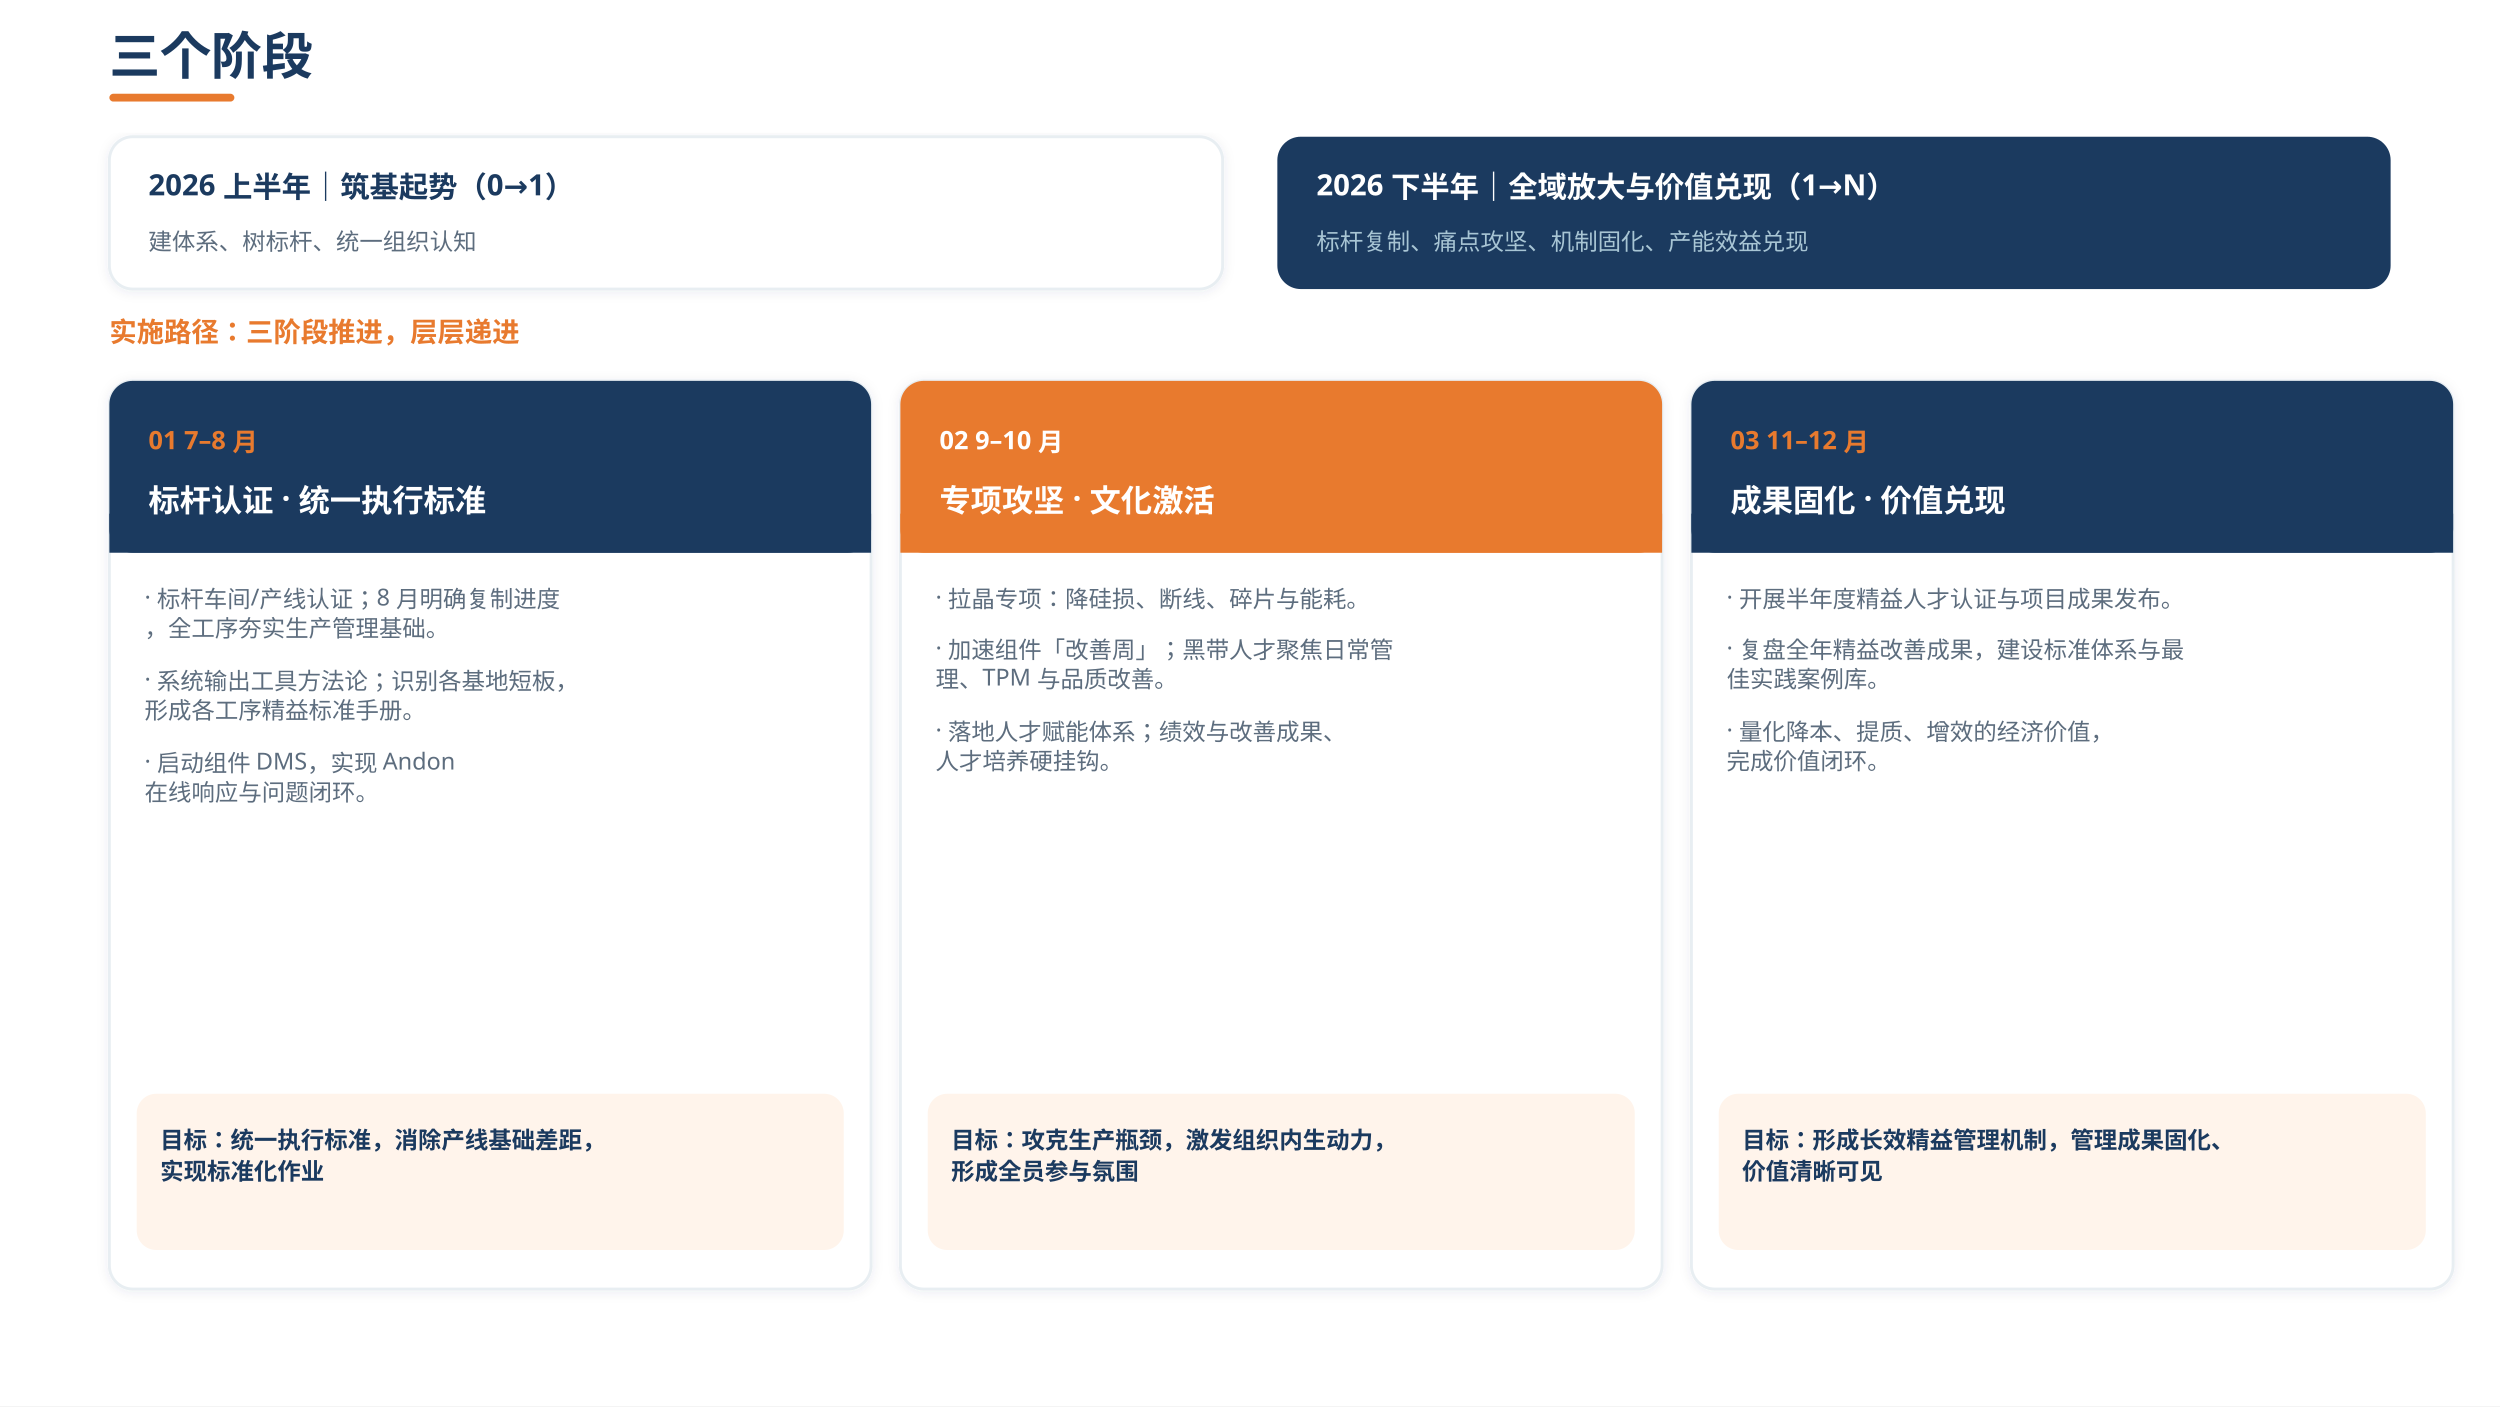
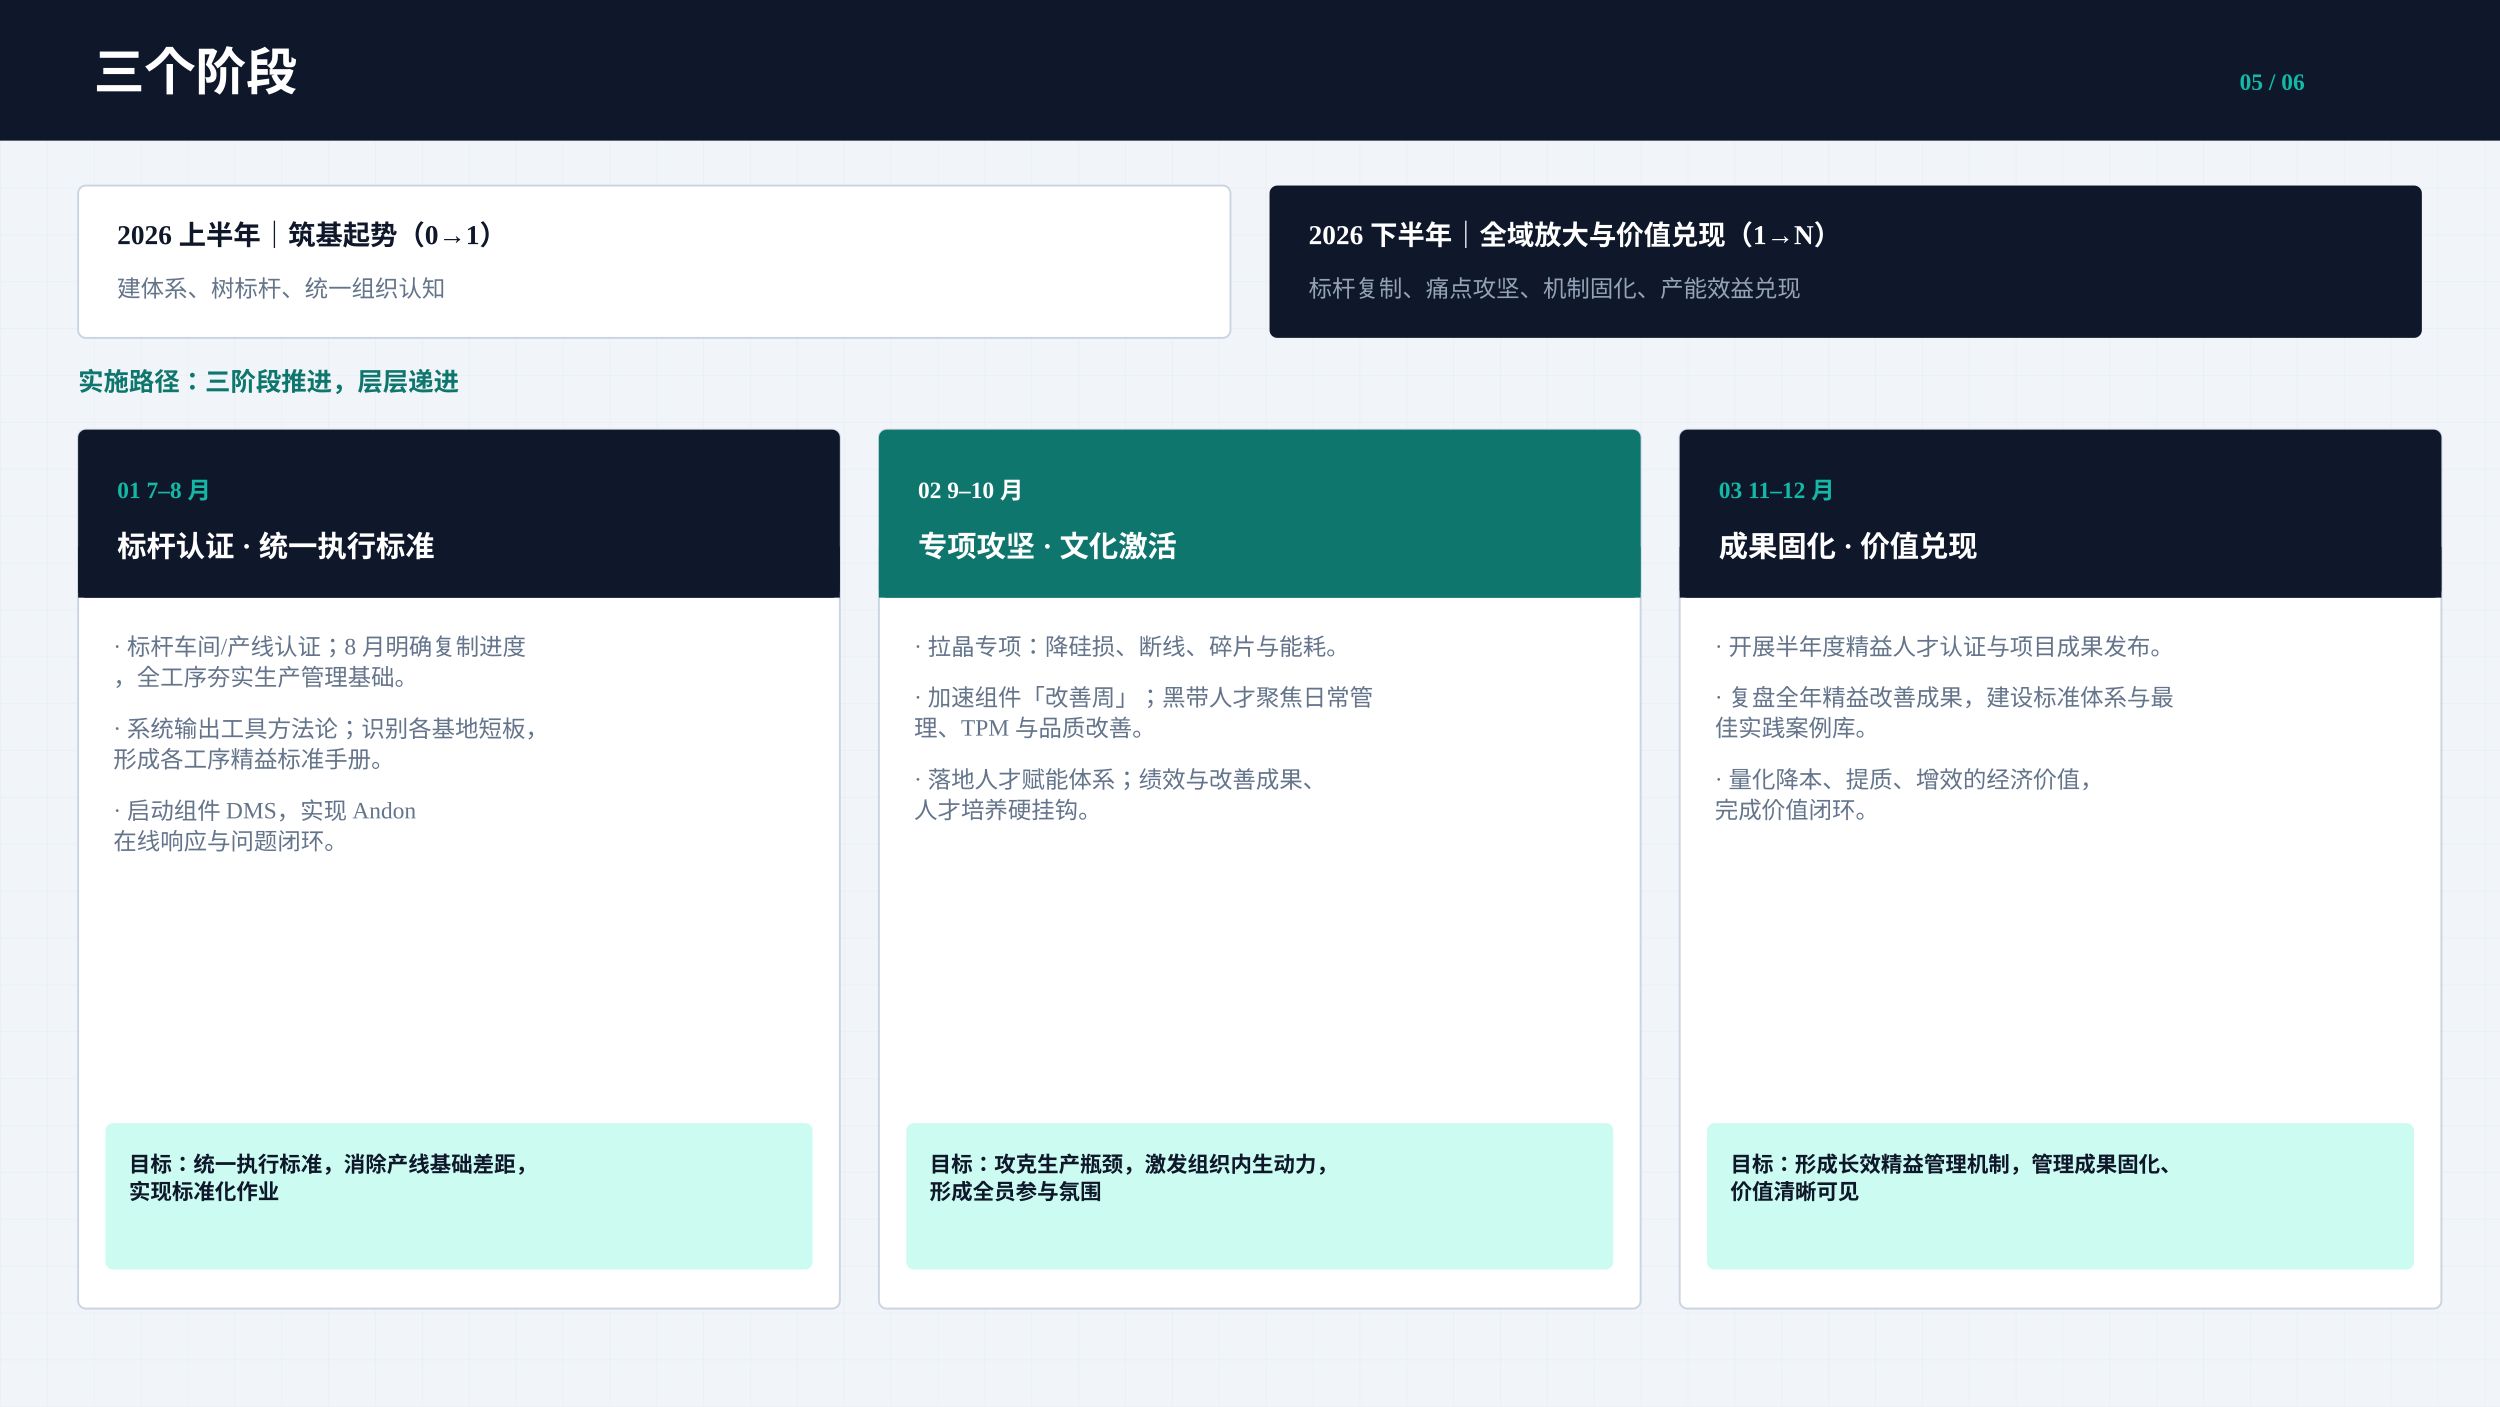
<svg xmlns="http://www.w3.org/2000/svg" width="1280" height="720" viewBox="0 0 1280 720">
  <defs>
-     <linearGradient id="navyGrad" x1="0" y1="0" x2="1" y2="1">
-       <stop offset="0%" stop-color="#0F2740" />
-       <stop offset="100%" stop-color="#1B3A5F" />
+     <pattern id="bp" width="24" height="24" patternUnits="userSpaceOnUse">
+       <path d="M24 0H0V24" fill="none" stroke="#0F766E" stroke-width="0.4" opacity="0.07" />
+     </pattern>
+     <linearGradient id="inkGrad" x1="0" y1="0" x2="1" y2="1">
+       <stop offset="0%" stop-color="#0F172A" />
+       <stop offset="100%" stop-color="#1E293B" />
    </linearGradient>
-     <filter id="sh" x="-4%" y="-4%" width="108%" height="116%">
-       <feDropShadow dx="0" dy="1" stdDeviation="3" flood-color="#1B3A5F" flood-opacity="0.08" />
-     </filter>
  </defs>
-   <rect width="1280" height="720" fill="#FFFFFF" />
-   <text x="56" y="38" fill="#1B3A5F" font-size="26" font-weight="800" font-family="Source Han Sans SC, PingFang SC, Microsoft YaHei, Noto Sans SC, sans-serif" text-anchor="start">三个阶段</text>
-   <rect x="56" y="48" width="64" height="4" rx="2" ry="2" fill="#E87A2E" stroke="none" />
-   <rect x="56" y="70" width="570" height="78" rx="12" ry="12" fill="#FFFFFF" stroke="#E8EEF2" stroke-width="1.5" filter="url(#sh)" />
-   <text x="76" y="100" fill="#1B3A5F" font-size="15" font-weight="700" font-family="Source Han Sans SC, PingFang SC, Microsoft YaHei, Noto Sans SC, sans-serif" text-anchor="start">2026 上半年｜筑基起势（0→1）</text>
-   <text x="76" y="128" fill="#5D6D7E" font-size="12" font-weight="400" font-family="Source Han Sans SC, PingFang SC, Microsoft YaHei, Noto Sans SC, sans-serif" text-anchor="start">建体系、树标杆、统一组织认知</text>
-   <rect x="654" y="70" width="570" height="78" rx="12" ry="12" fill="#1B3A5F" stroke="none" />
-   <text x="674" y="100" fill="#fff" font-size="15" font-weight="700" font-family="Source Han Sans SC, PingFang SC, Microsoft YaHei, Noto Sans SC, sans-serif" text-anchor="start">2026 下半年｜全域放大与价值兑现（1→N）</text>
-   <text x="674" y="128" fill="#A8C5D4" font-size="12" font-weight="400" font-family="Source Han Sans SC, PingFang SC, Microsoft YaHei, Noto Sans SC, sans-serif" text-anchor="start">标杆复制、痛点攻坚、机制固化、产能效益兑现</text>
-   <text x="56" y="175" fill="#E87A2E" font-size="14" font-weight="700" font-family="Source Han Sans SC, PingFang SC, Microsoft YaHei, Noto Sans SC, sans-serif" text-anchor="start">实施路径：三阶段推进，层层递进</text>
-   <rect x="56" y="195" width="390" height="465" rx="12" ry="12" fill="#FFFFFF" stroke="#E8EEF2" stroke-width="1.5" filter="url(#sh)" />
-   <rect x="56" y="195" width="390" height="88" rx="12" ry="12" fill="#1B3A5F" stroke="none" />
-   <rect x="56" y="263" width="390" height="20" fill="#1B3A5F" />
-   <text x="76" y="230" fill="#E87A2E" font-size="13" font-weight="700" font-family="Source Han Sans SC, PingFang SC, Microsoft YaHei, Noto Sans SC, sans-serif" text-anchor="start">01  7–8 月</text>
-   <text x="76" y="262" fill="#fff" font-size="16" font-weight="800" font-family="Source Han Sans SC, PingFang SC, Microsoft YaHei, Noto Sans SC, sans-serif" text-anchor="start">标杆认证 · 统一执行标准</text>
-   <text x="74" y="310" fill="#5D6D7E" font-size="12" font-weight="400" font-family="Source Han Sans SC, PingFang SC, Microsoft YaHei, Noto Sans SC, sans-serif">
-     <tspan x="74" dy="0">· 标杆车间/产线认证；8 月明确复制进度</tspan>
-     <tspan x="74" dy="16">，全工序夯实生产管理基础。</tspan>
+   <rect width="1280" height="720" fill="#F1F5F9" />
+   <rect width="1280" height="720" fill="url(#bp)" />
+   <rect x="0" y="0" width="1280" height="72" rx="0" ry="0" fill="#0F172A" stroke="none" />
+   <text x="48" y="46" fill="#fff" font-size="26" font-weight="700" font-family="Merriweather, Source Han Serif SC, Noto Serif SC, Songti SC, serif" text-anchor="start">三个阶段</text>
+   <text x="1180" y="46" fill="#14B8A6" font-size="12" font-weight="600" font-family="Source Sans 3, PingFang SC, Microsoft YaHei, Noto Sans SC, sans-serif" text-anchor="end">05 / 06</text>
+   <rect x="40" y="95" width="590" height="78" rx="4" ry="4" fill="#FFFFFF" stroke="#CBD5E1" stroke-width="1" />
+   <text x="60" y="125" fill="#0F172A" font-size="14" font-weight="700" font-family="Source Sans 3, PingFang SC, Microsoft YaHei, Noto Sans SC, sans-serif" text-anchor="start">2026 上半年｜筑基起势（0→1）</text>
+   <text x="60" y="152" fill="#64748B" font-size="12" font-weight="400" font-family="Source Sans 3, PingFang SC, Microsoft YaHei, Noto Sans SC, sans-serif" text-anchor="start">建体系、树标杆、统一组织认知</text>
+   <rect x="650" y="95" width="590" height="78" rx="4" ry="4" fill="#0F172A" stroke="none" />
+   <text x="670" y="125" fill="#fff" font-size="14" font-weight="700" font-family="Source Sans 3, PingFang SC, Microsoft YaHei, Noto Sans SC, sans-serif" text-anchor="start">2026 下半年｜全域放大与价值兑现（1→N）</text>
+   <text x="670" y="152" fill="#94A3B8" font-size="12" font-weight="400" font-family="Source Sans 3, PingFang SC, Microsoft YaHei, Noto Sans SC, sans-serif" text-anchor="start">标杆复制、痛点攻坚、机制固化、产能效益兑现</text>
+   <text x="40" y="200" fill="#0F766E" font-size="13" font-weight="700" font-family="Source Sans 3, PingFang SC, Microsoft YaHei, Noto Sans SC, sans-serif" text-anchor="start">实施路径：三阶段推进，层层递进</text>
+   <rect x="40" y="220" width="390" height="450" rx="4" ry="4" fill="#FFFFFF" stroke="#CBD5E1" stroke-width="1" />
+   <rect x="40" y="220" width="390" height="86" rx="4" ry="4" fill="#0F172A" stroke="none" />
+   <rect x="40" y="280" width="390" height="26" fill="#0F172A" />
+   <text x="60" y="255" fill="#14B8A6" font-size="12" font-weight="700" font-family="Source Sans 3, PingFang SC, Microsoft YaHei, Noto Sans SC, sans-serif" text-anchor="start">01  7–8 月</text>
+   <text x="60" y="285" fill="#fff" font-size="15" font-weight="700" font-family="Source Sans 3, PingFang SC, Microsoft YaHei, Noto Sans SC, sans-serif" text-anchor="start">标杆认证 · 统一执行标准</text>
+   <text x="58" y="335" fill="#64748B" font-size="12" font-weight="400" font-family="Source Sans 3, PingFang SC, Microsoft YaHei, Noto Sans SC, sans-serif">
+     <tspan x="58" dy="0">· 标杆车间/产线认证；8 月明确复制进度</tspan>
+     <tspan x="58" dy="16">，全工序夯实生产管理基础。</tspan>
  </text>
-   <text x="74" y="352" fill="#5D6D7E" font-size="12" font-weight="400" font-family="Source Han Sans SC, PingFang SC, Microsoft YaHei, Noto Sans SC, sans-serif">
-     <tspan x="74" dy="0">· 系统输出工具方法论；识别各基地短板，</tspan>
-     <tspan x="74" dy="16">形成各工序精益标准手册。</tspan>
+   <text x="58" y="377" fill="#64748B" font-size="12" font-weight="400" font-family="Source Sans 3, PingFang SC, Microsoft YaHei, Noto Sans SC, sans-serif">
+     <tspan x="58" dy="0">· 系统输出工具方法论；识别各基地短板，</tspan>
+     <tspan x="58" dy="16">形成各工序精益标准手册。</tspan>
  </text>
-   <text x="74" y="394" fill="#5D6D7E" font-size="12" font-weight="400" font-family="Source Han Sans SC, PingFang SC, Microsoft YaHei, Noto Sans SC, sans-serif">
-     <tspan x="74" dy="0">· 启动组件 DMS，实现 Andon</tspan>
-     <tspan x="74" dy="16">在线响应与问题闭环。</tspan>
+   <text x="58" y="419" fill="#64748B" font-size="12" font-weight="400" font-family="Source Sans 3, PingFang SC, Microsoft YaHei, Noto Sans SC, sans-serif">
+     <tspan x="58" dy="0">· 启动组件 DMS，实现 Andon</tspan>
+     <tspan x="58" dy="16">在线响应与问题闭环。</tspan>
  </text>
-   <rect x="70" y="560" width="362" height="80" rx="10" ry="10" fill="#FFF4EB" stroke="none" />
-   <text x="82" y="588" fill="#1B3A5F" font-size="12" font-weight="600" font-family="Source Han Sans SC, PingFang SC, Microsoft YaHei, Noto Sans SC, sans-serif">
-     <tspan x="82" dy="0">目标：统一执行标准，消除产线基础差距，</tspan>
-     <tspan x="82" dy="16">实现标准化作业</tspan>
+   <rect x="54" y="575" width="362" height="75" rx="4" ry="4" fill="#CCFBF1" stroke="none" />
+   <text x="66" y="600" fill="#0F172A" font-size="11" font-weight="600" font-family="Source Sans 3, PingFang SC, Microsoft YaHei, Noto Sans SC, sans-serif">
+     <tspan x="66" dy="0">目标：统一执行标准，消除产线基础差距，</tspan>
+     <tspan x="66" dy="14">实现标准化作业</tspan>
  </text>
-   <rect x="461" y="195" width="390" height="465" rx="12" ry="12" fill="#FFFFFF" stroke="#E8EEF2" stroke-width="1.5" filter="url(#sh)" />
-   <rect x="461" y="195" width="390" height="88" rx="12" ry="12" fill="#E87A2E" stroke="none" />
-   <rect x="461" y="263" width="390" height="20" fill="#E87A2E" />
-   <text x="481" y="230" fill="#fff" font-size="13" font-weight="700" font-family="Source Han Sans SC, PingFang SC, Microsoft YaHei, Noto Sans SC, sans-serif" text-anchor="start">02  9–10 月</text>
-   <text x="481" y="262" fill="#fff" font-size="16" font-weight="800" font-family="Source Han Sans SC, PingFang SC, Microsoft YaHei, Noto Sans SC, sans-serif" text-anchor="start">专项攻坚 · 文化激活</text>
-   <text x="479" y="310" fill="#5D6D7E" font-size="12" font-weight="400" font-family="Source Han Sans SC, PingFang SC, Microsoft YaHei, Noto Sans SC, sans-serif">
-     <tspan x="479" dy="0">· 拉晶专项：降硅损、断线、碎片与能耗。</tspan>
+   <rect x="450" y="220" width="390" height="450" rx="4" ry="4" fill="#FFFFFF" stroke="#CBD5E1" stroke-width="1" />
+   <rect x="450" y="220" width="390" height="86" rx="4" ry="4" fill="#0F766E" stroke="none" />
+   <rect x="450" y="280" width="390" height="26" fill="#0F766E" />
+   <text x="470" y="255" fill="#fff" font-size="12" font-weight="700" font-family="Source Sans 3, PingFang SC, Microsoft YaHei, Noto Sans SC, sans-serif" text-anchor="start">02  9–10 月</text>
+   <text x="470" y="285" fill="#fff" font-size="15" font-weight="700" font-family="Source Sans 3, PingFang SC, Microsoft YaHei, Noto Sans SC, sans-serif" text-anchor="start">专项攻坚 · 文化激活</text>
+   <text x="468" y="335" fill="#64748B" font-size="12" font-weight="400" font-family="Source Sans 3, PingFang SC, Microsoft YaHei, Noto Sans SC, sans-serif">
+     <tspan x="468" dy="0">· 拉晶专项：降硅损、断线、碎片与能耗。</tspan>
  </text>
-   <text x="479" y="336" fill="#5D6D7E" font-size="12" font-weight="400" font-family="Source Han Sans SC, PingFang SC, Microsoft YaHei, Noto Sans SC, sans-serif">
-     <tspan x="479" dy="0">· 加速组件「改善周」；黑带人才聚焦日常管</tspan>
-     <tspan x="479" dy="16">理、TPM 与品质改善。</tspan>
+   <text x="468" y="361" fill="#64748B" font-size="12" font-weight="400" font-family="Source Sans 3, PingFang SC, Microsoft YaHei, Noto Sans SC, sans-serif">
+     <tspan x="468" dy="0">· 加速组件「改善周」；黑带人才聚焦日常管</tspan>
+     <tspan x="468" dy="16">理、TPM 与品质改善。</tspan>
  </text>
-   <text x="479" y="378" fill="#5D6D7E" font-size="12" font-weight="400" font-family="Source Han Sans SC, PingFang SC, Microsoft YaHei, Noto Sans SC, sans-serif">
-     <tspan x="479" dy="0">· 落地人才赋能体系；绩效与改善成果、</tspan>
-     <tspan x="479" dy="16">人才培养硬挂钩。</tspan>
+   <text x="468" y="403" fill="#64748B" font-size="12" font-weight="400" font-family="Source Sans 3, PingFang SC, Microsoft YaHei, Noto Sans SC, sans-serif">
+     <tspan x="468" dy="0">· 落地人才赋能体系；绩效与改善成果、</tspan>
+     <tspan x="468" dy="16">人才培养硬挂钩。</tspan>
  </text>
-   <rect x="475" y="560" width="362" height="80" rx="10" ry="10" fill="#FFF4EB" stroke="none" />
-   <text x="487" y="588" fill="#1B3A5F" font-size="12" font-weight="600" font-family="Source Han Sans SC, PingFang SC, Microsoft YaHei, Noto Sans SC, sans-serif">
-     <tspan x="487" dy="0">目标：攻克生产瓶颈，激发组织内生动力，</tspan>
-     <tspan x="487" dy="16">形成全员参与氛围</tspan>
+   <rect x="464" y="575" width="362" height="75" rx="4" ry="4" fill="#CCFBF1" stroke="none" />
+   <text x="476" y="600" fill="#0F172A" font-size="11" font-weight="600" font-family="Source Sans 3, PingFang SC, Microsoft YaHei, Noto Sans SC, sans-serif">
+     <tspan x="476" dy="0">目标：攻克生产瓶颈，激发组织内生动力，</tspan>
+     <tspan x="476" dy="14">形成全员参与氛围</tspan>
  </text>
-   <rect x="866" y="195" width="390" height="465" rx="12" ry="12" fill="#FFFFFF" stroke="#E8EEF2" stroke-width="1.5" filter="url(#sh)" />
-   <rect x="866" y="195" width="390" height="88" rx="12" ry="12" fill="#1B3A5F" stroke="none" />
-   <rect x="866" y="263" width="390" height="20" fill="#1B3A5F" />
-   <text x="886" y="230" fill="#E87A2E" font-size="13" font-weight="700" font-family="Source Han Sans SC, PingFang SC, Microsoft YaHei, Noto Sans SC, sans-serif" text-anchor="start">03  11–12 月</text>
-   <text x="886" y="262" fill="#fff" font-size="16" font-weight="800" font-family="Source Han Sans SC, PingFang SC, Microsoft YaHei, Noto Sans SC, sans-serif" text-anchor="start">成果固化 · 价值兑现</text>
-   <text x="884" y="310" fill="#5D6D7E" font-size="12" font-weight="400" font-family="Source Han Sans SC, PingFang SC, Microsoft YaHei, Noto Sans SC, sans-serif">
-     <tspan x="884" dy="0">· 开展半年度精益人才认证与项目成果发布。</tspan>
+   <rect x="860" y="220" width="390" height="450" rx="4" ry="4" fill="#FFFFFF" stroke="#CBD5E1" stroke-width="1" />
+   <rect x="860" y="220" width="390" height="86" rx="4" ry="4" fill="#0F172A" stroke="none" />
+   <rect x="860" y="280" width="390" height="26" fill="#0F172A" />
+   <text x="880" y="255" fill="#14B8A6" font-size="12" font-weight="700" font-family="Source Sans 3, PingFang SC, Microsoft YaHei, Noto Sans SC, sans-serif" text-anchor="start">03  11–12 月</text>
+   <text x="880" y="285" fill="#fff" font-size="15" font-weight="700" font-family="Source Sans 3, PingFang SC, Microsoft YaHei, Noto Sans SC, sans-serif" text-anchor="start">成果固化 · 价值兑现</text>
+   <text x="878" y="335" fill="#64748B" font-size="12" font-weight="400" font-family="Source Sans 3, PingFang SC, Microsoft YaHei, Noto Sans SC, sans-serif">
+     <tspan x="878" dy="0">· 开展半年度精益人才认证与项目成果发布。</tspan>
  </text>
-   <text x="884" y="336" fill="#5D6D7E" font-size="12" font-weight="400" font-family="Source Han Sans SC, PingFang SC, Microsoft YaHei, Noto Sans SC, sans-serif">
-     <tspan x="884" dy="0">· 复盘全年精益改善成果，建设标准体系与最</tspan>
-     <tspan x="884" dy="16">佳实践案例库。</tspan>
+   <text x="878" y="361" fill="#64748B" font-size="12" font-weight="400" font-family="Source Sans 3, PingFang SC, Microsoft YaHei, Noto Sans SC, sans-serif">
+     <tspan x="878" dy="0">· 复盘全年精益改善成果，建设标准体系与最</tspan>
+     <tspan x="878" dy="16">佳实践案例库。</tspan>
  </text>
-   <text x="884" y="378" fill="#5D6D7E" font-size="12" font-weight="400" font-family="Source Han Sans SC, PingFang SC, Microsoft YaHei, Noto Sans SC, sans-serif">
-     <tspan x="884" dy="0">· 量化降本、提质、增效的经济价值，</tspan>
-     <tspan x="884" dy="16">完成价值闭环。</tspan>
+   <text x="878" y="403" fill="#64748B" font-size="12" font-weight="400" font-family="Source Sans 3, PingFang SC, Microsoft YaHei, Noto Sans SC, sans-serif">
+     <tspan x="878" dy="0">· 量化降本、提质、增效的经济价值，</tspan>
+     <tspan x="878" dy="16">完成价值闭环。</tspan>
  </text>
-   <rect x="880" y="560" width="362" height="80" rx="10" ry="10" fill="#FFF4EB" stroke="none" />
-   <text x="892" y="588" fill="#1B3A5F" font-size="12" font-weight="600" font-family="Source Han Sans SC, PingFang SC, Microsoft YaHei, Noto Sans SC, sans-serif">
-     <tspan x="892" dy="0">目标：形成长效精益管理机制，管理成果固化、</tspan>
-     <tspan x="892" dy="16">价值清晰可见</tspan>
+   <rect x="874" y="575" width="362" height="75" rx="4" ry="4" fill="#CCFBF1" stroke="none" />
+   <text x="886" y="600" fill="#0F172A" font-size="11" font-weight="600" font-family="Source Sans 3, PingFang SC, Microsoft YaHei, Noto Sans SC, sans-serif">
+     <tspan x="886" dy="0">目标：形成长效精益管理机制，管理成果固化、</tspan>
+     <tspan x="886" dy="14">价值清晰可见</tspan>
  </text>
</svg>
